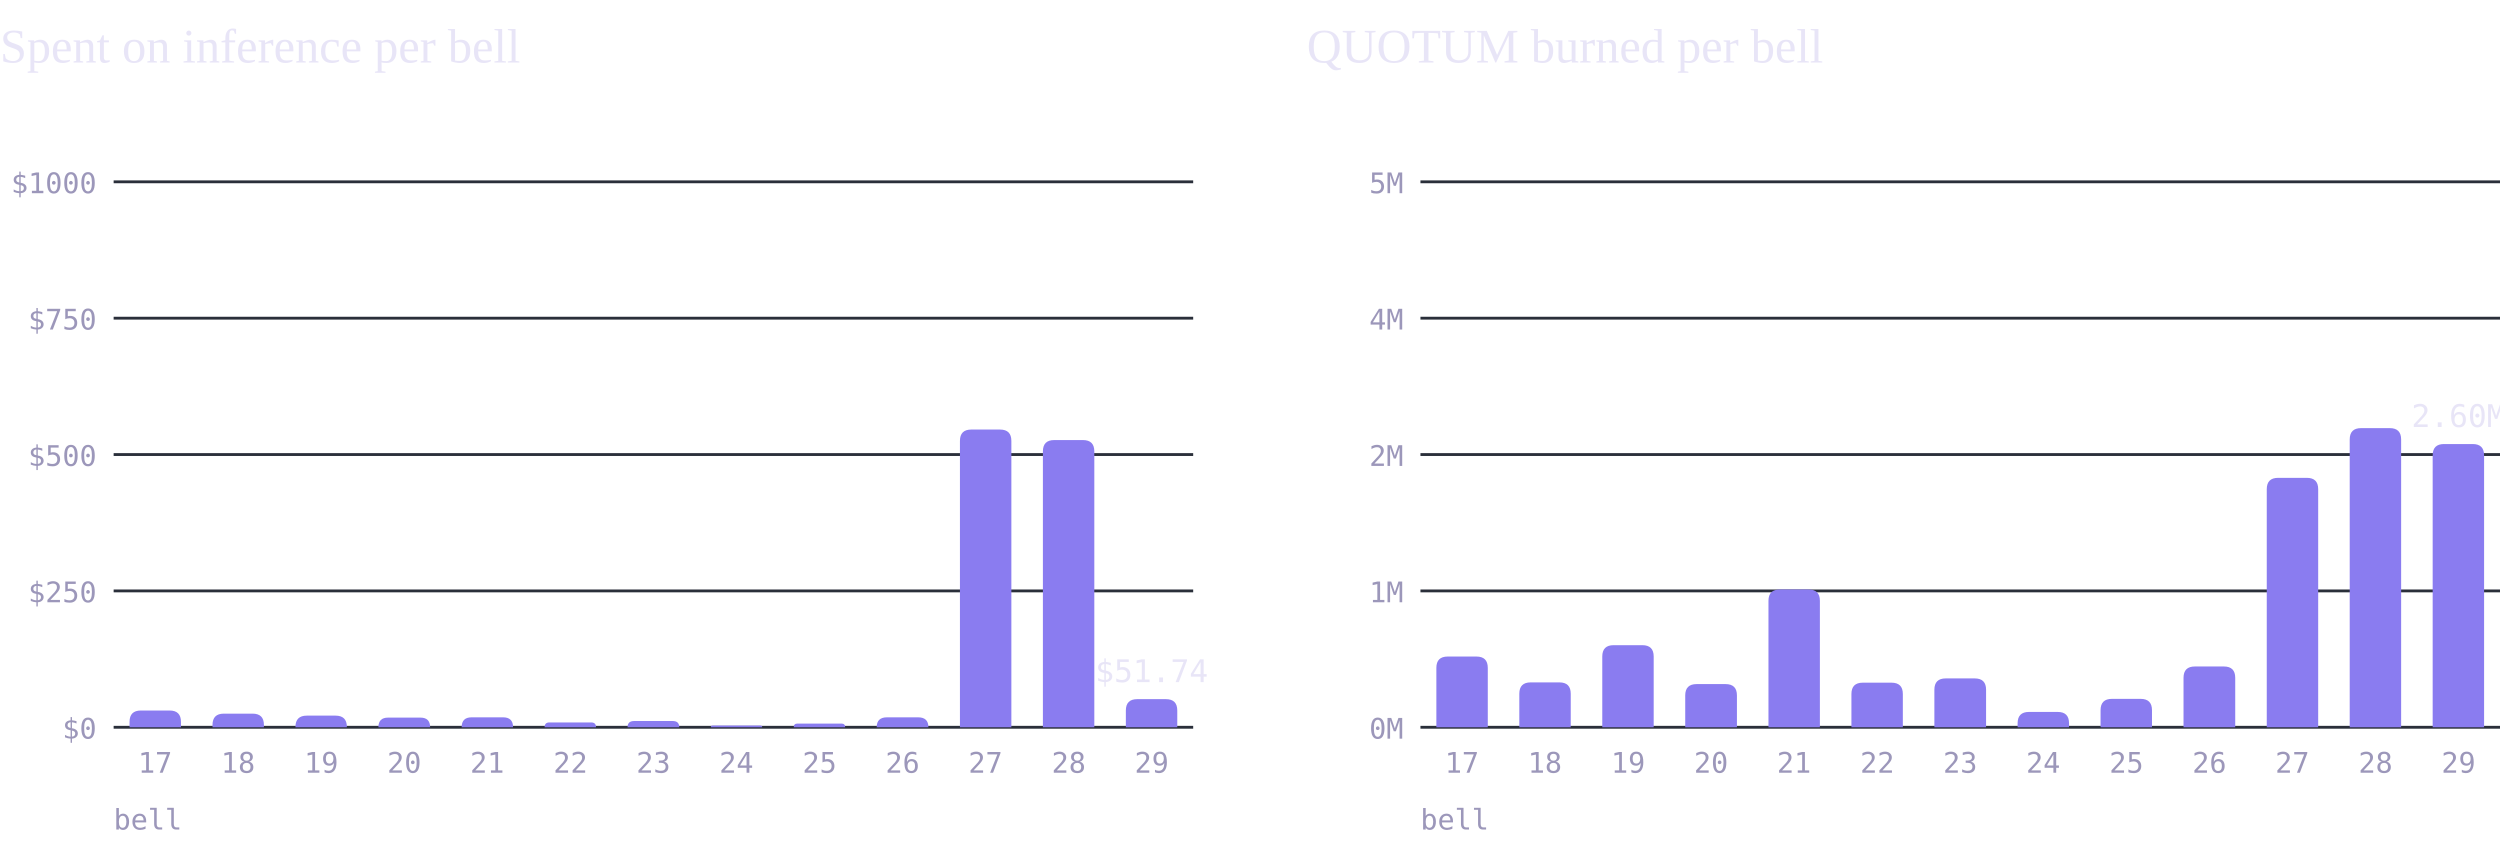
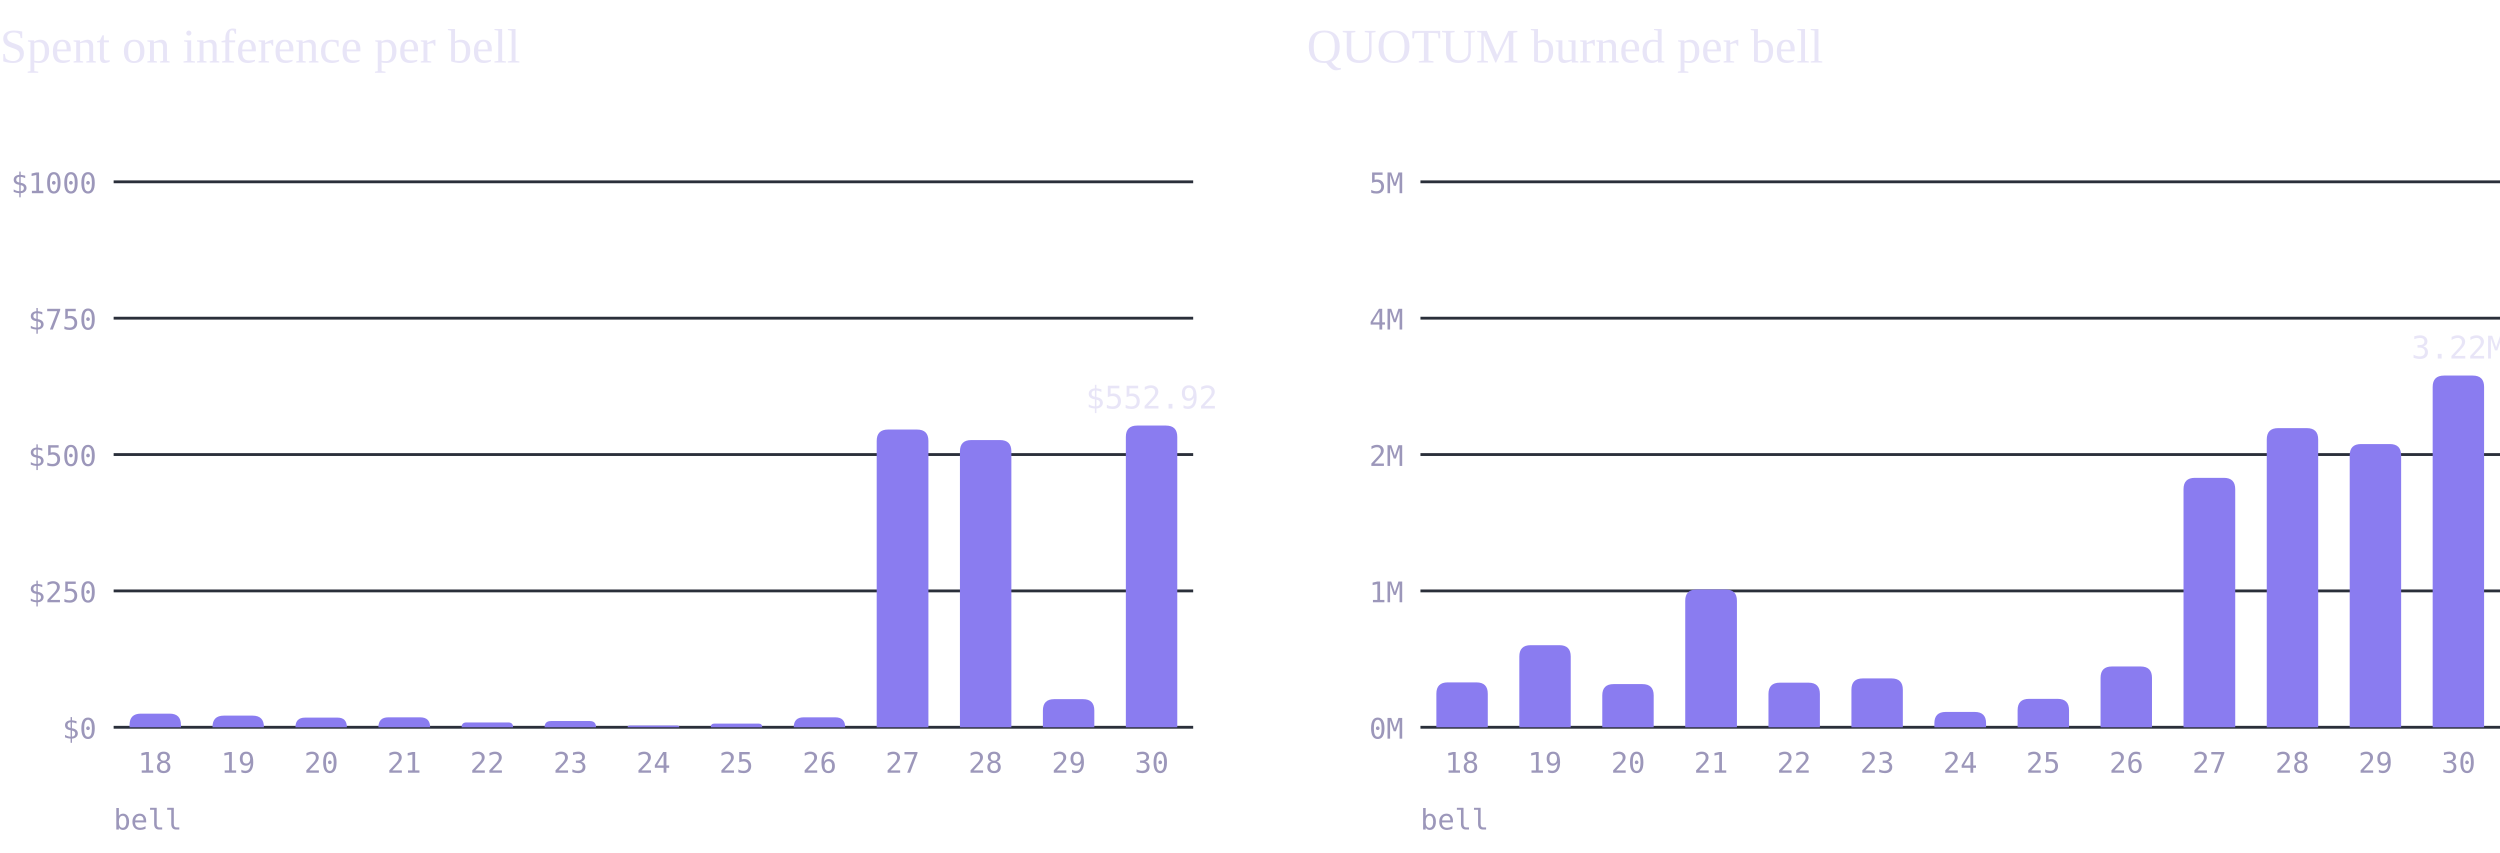
- <svg xmlns="http://www.w3.org/2000/svg" viewBox="0 0 880 300" width="880" height="300" role="img" aria-label="quotum bells 1 to 29: inference spent and QUOTUM burned per bell">
+ <svg xmlns="http://www.w3.org/2000/svg" viewBox="0 0 880 300" width="880" height="300" role="img" aria-label="quotum bells 1 to 30: inference spent and QUOTUM burned per bell">
  <text x="0" y="22" font-family="Georgia,'Times New Roman',serif" font-size="17" fill="#e8e5f7">Spent on inference per bell</text>
  <line x1="40" x2="420" y1="256.0" y2="256.0" stroke="#2a2f3a" stroke-width="1" />
  <text x="34" y="260.0" text-anchor="end" font-family="ui-monospace,SFMono-Regular,Menlo,monospace" font-size="10" fill="#9c97ba">$0</text>
  <line x1="40" x2="420" y1="208.0" y2="208.0" stroke="#2a2f3a" stroke-width="1" />
  <text x="34" y="212.0" text-anchor="end" font-family="ui-monospace,SFMono-Regular,Menlo,monospace" font-size="10" fill="#9c97ba">$250</text>
  <line x1="40" x2="420" y1="160.0" y2="160.0" stroke="#2a2f3a" stroke-width="1" />
  <text x="34" y="164.0" text-anchor="end" font-family="ui-monospace,SFMono-Regular,Menlo,monospace" font-size="10" fill="#9c97ba">$500</text>
  <line x1="40" x2="420" y1="112.0" y2="112.0" stroke="#2a2f3a" stroke-width="1" />
  <text x="34" y="116.0" text-anchor="end" font-family="ui-monospace,SFMono-Regular,Menlo,monospace" font-size="10" fill="#9c97ba">$750</text>
  <line x1="40" x2="420" y1="64.0" y2="64.0" stroke="#2a2f3a" stroke-width="1" />
  <text x="34" y="68.0" text-anchor="end" font-family="ui-monospace,SFMono-Regular,Menlo,monospace" font-size="10" fill="#9c97ba">$1000</text>
-   <path d="M45.6,256.0 V254.1 Q45.6,250.1 49.6,250.1 H59.7 Q63.7,250.1 63.7,254.1 V256.0 Z" fill="#8a7cf0" />
-   <text x="54.6" y="272" text-anchor="middle" font-family="ui-monospace,SFMono-Regular,Menlo,monospace" font-size="10" fill="#9c97ba">17</text>
-   <path d="M74.8,256.0 V255.2 Q74.8,251.2 78.8,251.2 H88.9 Q92.9,251.2 92.9,255.2 V256.0 Z" fill="#8a7cf0" />
-   <text x="83.8" y="272" text-anchor="middle" font-family="ui-monospace,SFMono-Regular,Menlo,monospace" font-size="10" fill="#9c97ba">18</text>
-   <path d="M104.0,256.0 V255.9 Q104.0,251.9 108.0,251.9 H118.1 Q122.1,251.9 122.1,255.9 V256.0 Z" fill="#8a7cf0" />
-   <text x="113.1" y="272" text-anchor="middle" font-family="ui-monospace,SFMono-Regular,Menlo,monospace" font-size="10" fill="#9c97ba">19</text>
-   <path d="M133.2,256.0 V256.0 Q133.2,252.6 136.6,252.6 H148.0 Q151.4,252.6 151.4,256.0 V256.0 Z" fill="#8a7cf0" />
-   <text x="142.3" y="272" text-anchor="middle" font-family="ui-monospace,SFMono-Regular,Menlo,monospace" font-size="10" fill="#9c97ba">20</text>
-   <path d="M162.5,256.0 V256.0 Q162.5,252.5 166.0,252.5 H177.1 Q180.6,252.5 180.6,256.0 V256.0 Z" fill="#8a7cf0" />
-   <text x="171.5" y="272" text-anchor="middle" font-family="ui-monospace,SFMono-Regular,Menlo,monospace" font-size="10" fill="#9c97ba">21</text>
-   <path d="M191.7,256.0 V256.0 Q191.7,254.3 193.4,254.3 H208.1 Q209.8,254.3 209.8,256.0 V256.0 Z" fill="#8a7cf0" />
-   <text x="200.8" y="272" text-anchor="middle" font-family="ui-monospace,SFMono-Regular,Menlo,monospace" font-size="10" fill="#9c97ba">22</text>
-   <path d="M220.9,256.0 V256.0 Q220.9,253.8 223.2,253.8 H236.8 Q239.1,253.8 239.1,256.0 V256.0 Z" fill="#8a7cf0" />
-   <text x="230.0" y="272" text-anchor="middle" font-family="ui-monospace,SFMono-Regular,Menlo,monospace" font-size="10" fill="#9c97ba">23</text>
-   <path d="M250.2,256.0 V256.0 Q250.2,255.4 250.8,255.4 H267.7 Q268.3,255.4 268.3,256.0 V256.0 Z" fill="#8a7cf0" />
-   <text x="259.2" y="272" text-anchor="middle" font-family="ui-monospace,SFMono-Regular,Menlo,monospace" font-size="10" fill="#9c97ba">24</text>
-   <path d="M279.4,256.0 V256.0 Q279.4,254.7 280.7,254.7 H296.2 Q297.5,254.7 297.5,256.0 V256.0 Z" fill="#8a7cf0" />
-   <text x="288.5" y="272" text-anchor="middle" font-family="ui-monospace,SFMono-Regular,Menlo,monospace" font-size="10" fill="#9c97ba">25</text>
-   <path d="M308.6,256.0 V256.0 Q308.6,252.5 312.2,252.5 H323.2 Q326.8,252.5 326.8,256.0 V256.0 Z" fill="#8a7cf0" />
-   <text x="317.7" y="272" text-anchor="middle" font-family="ui-monospace,SFMono-Regular,Menlo,monospace" font-size="10" fill="#9c97ba">26</text>
-   <path d="M337.9,256.0 V155.2 Q337.9,151.2 341.9,151.2 H352.0 Q356.0,151.2 356.0,155.2 V256.0 Z" fill="#8a7cf0" />
-   <text x="346.9" y="272" text-anchor="middle" font-family="ui-monospace,SFMono-Regular,Menlo,monospace" font-size="10" fill="#9c97ba">27</text>
-   <path d="M367.1,256.0 V158.9 Q367.1,154.9 371.1,154.9 H381.2 Q385.2,154.9 385.2,158.9 V256.0 Z" fill="#8a7cf0" />
-   <text x="376.2" y="272" text-anchor="middle" font-family="ui-monospace,SFMono-Regular,Menlo,monospace" font-size="10" fill="#9c97ba">28</text>
-   <path d="M396.3,256.0 V250.1 Q396.3,246.1 400.3,246.1 H410.4 Q414.4,246.1 414.4,250.1 V256.0 Z" fill="#8a7cf0" />
-   <text x="405.4" y="272" text-anchor="middle" font-family="ui-monospace,SFMono-Regular,Menlo,monospace" font-size="10" fill="#9c97ba">29</text>
-   <text x="405.4" y="240.1" text-anchor="middle" font-family="ui-monospace,SFMono-Regular,Menlo,monospace" font-size="11" fill="#e8e5f7">$51.74</text>
+   <path d="M45.6,256.0 V255.2 Q45.6,251.2 49.6,251.2 H59.7 Q63.7,251.2 63.7,255.2 V256.0 Z" fill="#8a7cf0" />
+   <text x="54.6" y="272" text-anchor="middle" font-family="ui-monospace,SFMono-Regular,Menlo,monospace" font-size="10" fill="#9c97ba">18</text>
+   <path d="M74.8,256.0 V255.9 Q74.8,251.9 78.8,251.9 H88.9 Q92.9,251.9 92.9,255.9 V256.0 Z" fill="#8a7cf0" />
+   <text x="83.8" y="272" text-anchor="middle" font-family="ui-monospace,SFMono-Regular,Menlo,monospace" font-size="10" fill="#9c97ba">19</text>
+   <path d="M104.0,256.0 V256.0 Q104.0,252.6 107.4,252.6 H118.8 Q122.1,252.6 122.1,256.0 V256.0 Z" fill="#8a7cf0" />
+   <text x="113.1" y="272" text-anchor="middle" font-family="ui-monospace,SFMono-Regular,Menlo,monospace" font-size="10" fill="#9c97ba">20</text>
+   <path d="M133.2,256.0 V256.0 Q133.2,252.5 136.7,252.5 H147.9 Q151.4,252.5 151.4,256.0 V256.0 Z" fill="#8a7cf0" />
+   <text x="142.3" y="272" text-anchor="middle" font-family="ui-monospace,SFMono-Regular,Menlo,monospace" font-size="10" fill="#9c97ba">21</text>
+   <path d="M162.5,256.0 V256.0 Q162.5,254.3 164.2,254.3 H178.9 Q180.6,254.3 180.6,256.0 V256.0 Z" fill="#8a7cf0" />
+   <text x="171.5" y="272" text-anchor="middle" font-family="ui-monospace,SFMono-Regular,Menlo,monospace" font-size="10" fill="#9c97ba">22</text>
+   <path d="M191.7,256.0 V256.0 Q191.7,253.8 194.0,253.8 H207.6 Q209.8,253.8 209.8,256.0 V256.0 Z" fill="#8a7cf0" />
+   <text x="200.8" y="272" text-anchor="middle" font-family="ui-monospace,SFMono-Regular,Menlo,monospace" font-size="10" fill="#9c97ba">23</text>
+   <path d="M220.9,256.0 V256.0 Q220.9,255.4 221.6,255.4 H238.4 Q239.1,255.4 239.1,256.0 V256.0 Z" fill="#8a7cf0" />
+   <text x="230.0" y="272" text-anchor="middle" font-family="ui-monospace,SFMono-Regular,Menlo,monospace" font-size="10" fill="#9c97ba">24</text>
+   <path d="M250.2,256.0 V256.0 Q250.2,254.7 251.5,254.7 H267.0 Q268.3,254.7 268.3,256.0 V256.0 Z" fill="#8a7cf0" />
+   <text x="259.2" y="272" text-anchor="middle" font-family="ui-monospace,SFMono-Regular,Menlo,monospace" font-size="10" fill="#9c97ba">25</text>
+   <path d="M279.4,256.0 V256.0 Q279.4,252.5 282.9,252.5 H294.0 Q297.5,252.5 297.5,256.0 V256.0 Z" fill="#8a7cf0" />
+   <text x="288.5" y="272" text-anchor="middle" font-family="ui-monospace,SFMono-Regular,Menlo,monospace" font-size="10" fill="#9c97ba">26</text>
+   <path d="M308.6,256.0 V155.2 Q308.6,151.2 312.6,151.2 H322.8 Q326.8,151.2 326.8,155.2 V256.0 Z" fill="#8a7cf0" />
+   <text x="317.7" y="272" text-anchor="middle" font-family="ui-monospace,SFMono-Regular,Menlo,monospace" font-size="10" fill="#9c97ba">27</text>
+   <path d="M337.9,256.0 V158.9 Q337.9,154.9 341.9,154.9 H352.0 Q356.0,154.9 356.0,158.9 V256.0 Z" fill="#8a7cf0" />
+   <text x="346.9" y="272" text-anchor="middle" font-family="ui-monospace,SFMono-Regular,Menlo,monospace" font-size="10" fill="#9c97ba">28</text>
+   <path d="M367.1,256.0 V250.1 Q367.1,246.1 371.1,246.1 H381.2 Q385.2,246.1 385.2,250.1 V256.0 Z" fill="#8a7cf0" />
+   <text x="376.2" y="272" text-anchor="middle" font-family="ui-monospace,SFMono-Regular,Menlo,monospace" font-size="10" fill="#9c97ba">29</text>
+   <path d="M396.3,256.0 V153.8 Q396.3,149.8 400.3,149.8 H410.4 Q414.4,149.8 414.4,153.8 V256.0 Z" fill="#8a7cf0" />
+   <text x="405.4" y="272" text-anchor="middle" font-family="ui-monospace,SFMono-Regular,Menlo,monospace" font-size="10" fill="#9c97ba">30</text>
+   <text x="405.4" y="143.8" text-anchor="middle" font-family="ui-monospace,SFMono-Regular,Menlo,monospace" font-size="11" fill="#e8e5f7">$552.92</text>
  <text x="40" y="292" font-family="ui-monospace,SFMono-Regular,Menlo,monospace" font-size="10" fill="#9c97ba">bell</text>
  <text x="460" y="22" font-family="Georgia,'Times New Roman',serif" font-size="17" fill="#e8e5f7">QUOTUM burned per bell</text>
  <line x1="500" x2="880" y1="256.0" y2="256.0" stroke="#2a2f3a" stroke-width="1" />
  <text x="494" y="260.0" text-anchor="end" font-family="ui-monospace,SFMono-Regular,Menlo,monospace" font-size="10" fill="#9c97ba">0M</text>
  <line x1="500" x2="880" y1="208.0" y2="208.0" stroke="#2a2f3a" stroke-width="1" />
  <text x="494" y="212.0" text-anchor="end" font-family="ui-monospace,SFMono-Regular,Menlo,monospace" font-size="10" fill="#9c97ba">1M</text>
  <line x1="500" x2="880" y1="160.0" y2="160.0" stroke="#2a2f3a" stroke-width="1" />
  <text x="494" y="164.0" text-anchor="end" font-family="ui-monospace,SFMono-Regular,Menlo,monospace" font-size="10" fill="#9c97ba">2M</text>
  <line x1="500" x2="880" y1="112.0" y2="112.0" stroke="#2a2f3a" stroke-width="1" />
  <text x="494" y="116.0" text-anchor="end" font-family="ui-monospace,SFMono-Regular,Menlo,monospace" font-size="10" fill="#9c97ba">4M</text>
  <line x1="500" x2="880" y1="64.0" y2="64.0" stroke="#2a2f3a" stroke-width="1" />
  <text x="494" y="68.0" text-anchor="end" font-family="ui-monospace,SFMono-Regular,Menlo,monospace" font-size="10" fill="#9c97ba">5M</text>
-   <path d="M505.6,256.0 V235.1 Q505.6,231.1 509.6,231.1 H519.7 Q523.7,231.1 523.7,235.1 V256.0 Z" fill="#8a7cf0" />
-   <text x="514.6" y="272" text-anchor="middle" font-family="ui-monospace,SFMono-Regular,Menlo,monospace" font-size="10" fill="#9c97ba">17</text>
-   <path d="M534.8,256.0 V244.2 Q534.8,240.2 538.8,240.2 H548.9 Q552.9,240.2 552.9,244.2 V256.0 Z" fill="#8a7cf0" />
-   <text x="543.8" y="272" text-anchor="middle" font-family="ui-monospace,SFMono-Regular,Menlo,monospace" font-size="10" fill="#9c97ba">18</text>
-   <path d="M564.0,256.0 V231.1 Q564.0,227.1 568.0,227.1 H578.1 Q582.1,227.1 582.1,231.1 V256.0 Z" fill="#8a7cf0" />
-   <text x="573.1" y="272" text-anchor="middle" font-family="ui-monospace,SFMono-Regular,Menlo,monospace" font-size="10" fill="#9c97ba">19</text>
-   <path d="M593.2,256.0 V244.8 Q593.2,240.8 597.2,240.8 H607.4 Q611.4,240.8 611.4,244.8 V256.0 Z" fill="#8a7cf0" />
-   <text x="602.3" y="272" text-anchor="middle" font-family="ui-monospace,SFMono-Regular,Menlo,monospace" font-size="10" fill="#9c97ba">20</text>
-   <path d="M622.5,256.0 V211.5 Q622.5,207.5 626.5,207.5 H636.6 Q640.6,207.5 640.6,211.5 V256.0 Z" fill="#8a7cf0" />
-   <text x="631.5" y="272" text-anchor="middle" font-family="ui-monospace,SFMono-Regular,Menlo,monospace" font-size="10" fill="#9c97ba">21</text>
-   <path d="M651.7,256.0 V244.3 Q651.7,240.3 655.7,240.3 H665.8 Q669.8,240.3 669.8,244.3 V256.0 Z" fill="#8a7cf0" />
-   <text x="660.8" y="272" text-anchor="middle" font-family="ui-monospace,SFMono-Regular,Menlo,monospace" font-size="10" fill="#9c97ba">22</text>
-   <path d="M680.9,256.0 V242.8 Q680.9,238.8 684.9,238.8 H695.1 Q699.1,238.8 699.1,242.8 V256.0 Z" fill="#8a7cf0" />
-   <text x="690.0" y="272" text-anchor="middle" font-family="ui-monospace,SFMono-Regular,Menlo,monospace" font-size="10" fill="#9c97ba">23</text>
-   <path d="M710.2,256.0 V254.6 Q710.2,250.6 714.2,250.6 H724.3 Q728.3,250.6 728.3,254.6 V256.0 Z" fill="#8a7cf0" />
-   <text x="719.2" y="272" text-anchor="middle" font-family="ui-monospace,SFMono-Regular,Menlo,monospace" font-size="10" fill="#9c97ba">24</text>
-   <path d="M739.4,256.0 V250.0 Q739.4,246.0 743.4,246.0 H753.5 Q757.5,246.0 757.5,250.0 V256.0 Z" fill="#8a7cf0" />
-   <text x="748.5" y="272" text-anchor="middle" font-family="ui-monospace,SFMono-Regular,Menlo,monospace" font-size="10" fill="#9c97ba">25</text>
-   <path d="M768.6,256.0 V238.6 Q768.6,234.6 772.6,234.6 H782.8 Q786.8,234.6 786.8,238.6 V256.0 Z" fill="#8a7cf0" />
-   <text x="777.7" y="272" text-anchor="middle" font-family="ui-monospace,SFMono-Regular,Menlo,monospace" font-size="10" fill="#9c97ba">26</text>
-   <path d="M797.9,256.0 V172.2 Q797.9,168.2 801.9,168.2 H812.0 Q816.0,168.2 816.0,172.2 V256.0 Z" fill="#8a7cf0" />
-   <text x="806.9" y="272" text-anchor="middle" font-family="ui-monospace,SFMono-Regular,Menlo,monospace" font-size="10" fill="#9c97ba">27</text>
-   <path d="M827.1,256.0 V154.7 Q827.1,150.7 831.1,150.7 H841.2 Q845.2,150.7 845.2,154.7 V256.0 Z" fill="#8a7cf0" />
-   <text x="836.2" y="272" text-anchor="middle" font-family="ui-monospace,SFMono-Regular,Menlo,monospace" font-size="10" fill="#9c97ba">28</text>
-   <path d="M856.3,256.0 V160.3 Q856.3,156.3 860.3,156.3 H870.4 Q874.4,156.3 874.4,160.3 V256.0 Z" fill="#8a7cf0" />
-   <text x="865.4" y="272" text-anchor="middle" font-family="ui-monospace,SFMono-Regular,Menlo,monospace" font-size="10" fill="#9c97ba">29</text>
-   <text x="865.4" y="150.3" text-anchor="middle" font-family="ui-monospace,SFMono-Regular,Menlo,monospace" font-size="11" fill="#e8e5f7">2.60M</text>
+   <path d="M505.6,256.0 V244.2 Q505.6,240.2 509.6,240.2 H519.7 Q523.7,240.2 523.7,244.2 V256.0 Z" fill="#8a7cf0" />
+   <text x="514.6" y="272" text-anchor="middle" font-family="ui-monospace,SFMono-Regular,Menlo,monospace" font-size="10" fill="#9c97ba">18</text>
+   <path d="M534.8,256.0 V231.1 Q534.8,227.1 538.8,227.1 H548.9 Q552.9,227.1 552.9,231.1 V256.0 Z" fill="#8a7cf0" />
+   <text x="543.8" y="272" text-anchor="middle" font-family="ui-monospace,SFMono-Regular,Menlo,monospace" font-size="10" fill="#9c97ba">19</text>
+   <path d="M564.0,256.0 V244.8 Q564.0,240.8 568.0,240.8 H578.1 Q582.1,240.8 582.1,244.8 V256.0 Z" fill="#8a7cf0" />
+   <text x="573.1" y="272" text-anchor="middle" font-family="ui-monospace,SFMono-Regular,Menlo,monospace" font-size="10" fill="#9c97ba">20</text>
+   <path d="M593.2,256.0 V211.5 Q593.2,207.5 597.2,207.5 H607.4 Q611.4,207.5 611.4,211.5 V256.0 Z" fill="#8a7cf0" />
+   <text x="602.3" y="272" text-anchor="middle" font-family="ui-monospace,SFMono-Regular,Menlo,monospace" font-size="10" fill="#9c97ba">21</text>
+   <path d="M622.5,256.0 V244.3 Q622.5,240.3 626.5,240.3 H636.6 Q640.6,240.3 640.6,244.3 V256.0 Z" fill="#8a7cf0" />
+   <text x="631.5" y="272" text-anchor="middle" font-family="ui-monospace,SFMono-Regular,Menlo,monospace" font-size="10" fill="#9c97ba">22</text>
+   <path d="M651.7,256.0 V242.8 Q651.7,238.8 655.7,238.8 H665.8 Q669.8,238.8 669.8,242.8 V256.0 Z" fill="#8a7cf0" />
+   <text x="660.8" y="272" text-anchor="middle" font-family="ui-monospace,SFMono-Regular,Menlo,monospace" font-size="10" fill="#9c97ba">23</text>
+   <path d="M680.9,256.0 V254.6 Q680.9,250.6 684.9,250.6 H695.1 Q699.1,250.6 699.1,254.6 V256.0 Z" fill="#8a7cf0" />
+   <text x="690.0" y="272" text-anchor="middle" font-family="ui-monospace,SFMono-Regular,Menlo,monospace" font-size="10" fill="#9c97ba">24</text>
+   <path d="M710.2,256.0 V250.0 Q710.2,246.0 714.2,246.0 H724.3 Q728.3,246.0 728.3,250.0 V256.0 Z" fill="#8a7cf0" />
+   <text x="719.2" y="272" text-anchor="middle" font-family="ui-monospace,SFMono-Regular,Menlo,monospace" font-size="10" fill="#9c97ba">25</text>
+   <path d="M739.4,256.0 V238.6 Q739.4,234.6 743.4,234.6 H753.5 Q757.5,234.6 757.5,238.6 V256.0 Z" fill="#8a7cf0" />
+   <text x="748.5" y="272" text-anchor="middle" font-family="ui-monospace,SFMono-Regular,Menlo,monospace" font-size="10" fill="#9c97ba">26</text>
+   <path d="M768.6,256.0 V172.2 Q768.6,168.2 772.6,168.2 H782.8 Q786.8,168.2 786.8,172.2 V256.0 Z" fill="#8a7cf0" />
+   <text x="777.7" y="272" text-anchor="middle" font-family="ui-monospace,SFMono-Regular,Menlo,monospace" font-size="10" fill="#9c97ba">27</text>
+   <path d="M797.9,256.0 V154.7 Q797.9,150.7 801.9,150.7 H812.0 Q816.0,150.7 816.0,154.7 V256.0 Z" fill="#8a7cf0" />
+   <text x="806.9" y="272" text-anchor="middle" font-family="ui-monospace,SFMono-Regular,Menlo,monospace" font-size="10" fill="#9c97ba">28</text>
+   <path d="M827.1,256.0 V160.3 Q827.1,156.3 831.1,156.3 H841.2 Q845.2,156.3 845.2,160.3 V256.0 Z" fill="#8a7cf0" />
+   <text x="836.2" y="272" text-anchor="middle" font-family="ui-monospace,SFMono-Regular,Menlo,monospace" font-size="10" fill="#9c97ba">29</text>
+   <path d="M856.3,256.0 V136.2 Q856.3,132.2 860.3,132.2 H870.4 Q874.4,132.2 874.4,136.2 V256.0 Z" fill="#8a7cf0" />
+   <text x="865.4" y="272" text-anchor="middle" font-family="ui-monospace,SFMono-Regular,Menlo,monospace" font-size="10" fill="#9c97ba">30</text>
+   <text x="865.4" y="126.2" text-anchor="middle" font-family="ui-monospace,SFMono-Regular,Menlo,monospace" font-size="11" fill="#e8e5f7">3.22M</text>
  <text x="500" y="292" font-family="ui-monospace,SFMono-Regular,Menlo,monospace" font-size="10" fill="#9c97ba">bell</text>
</svg>
